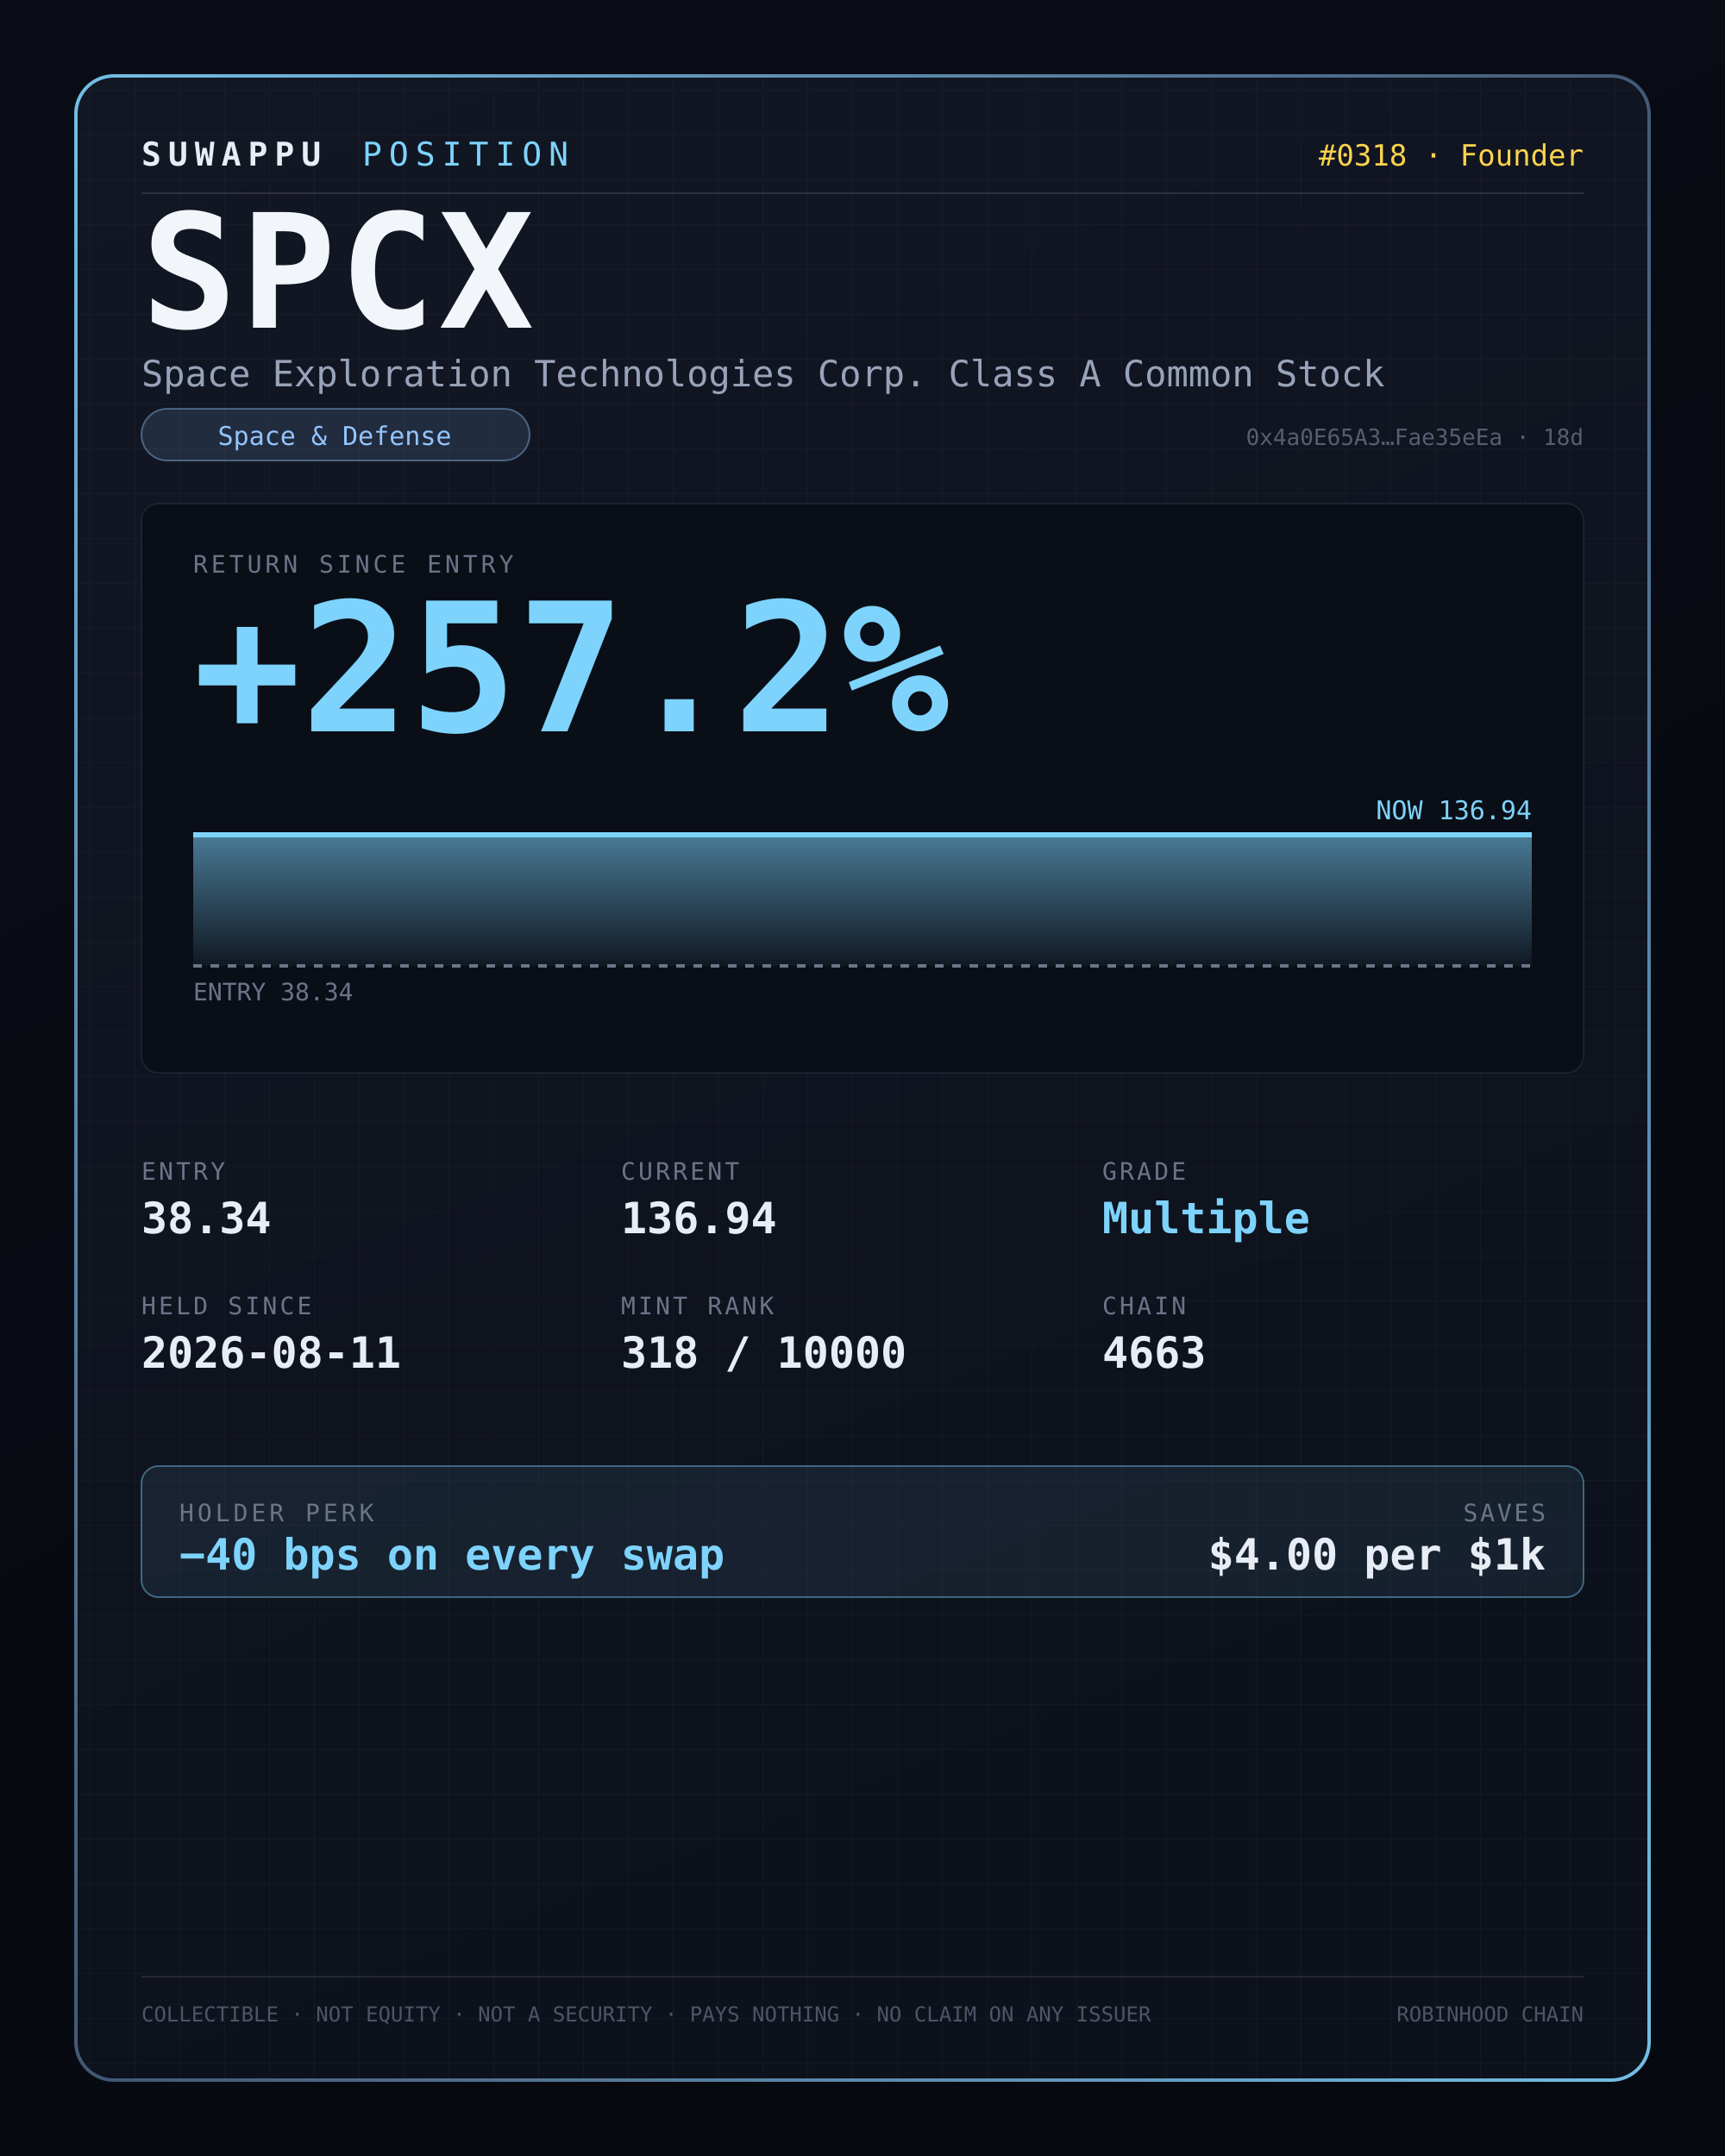
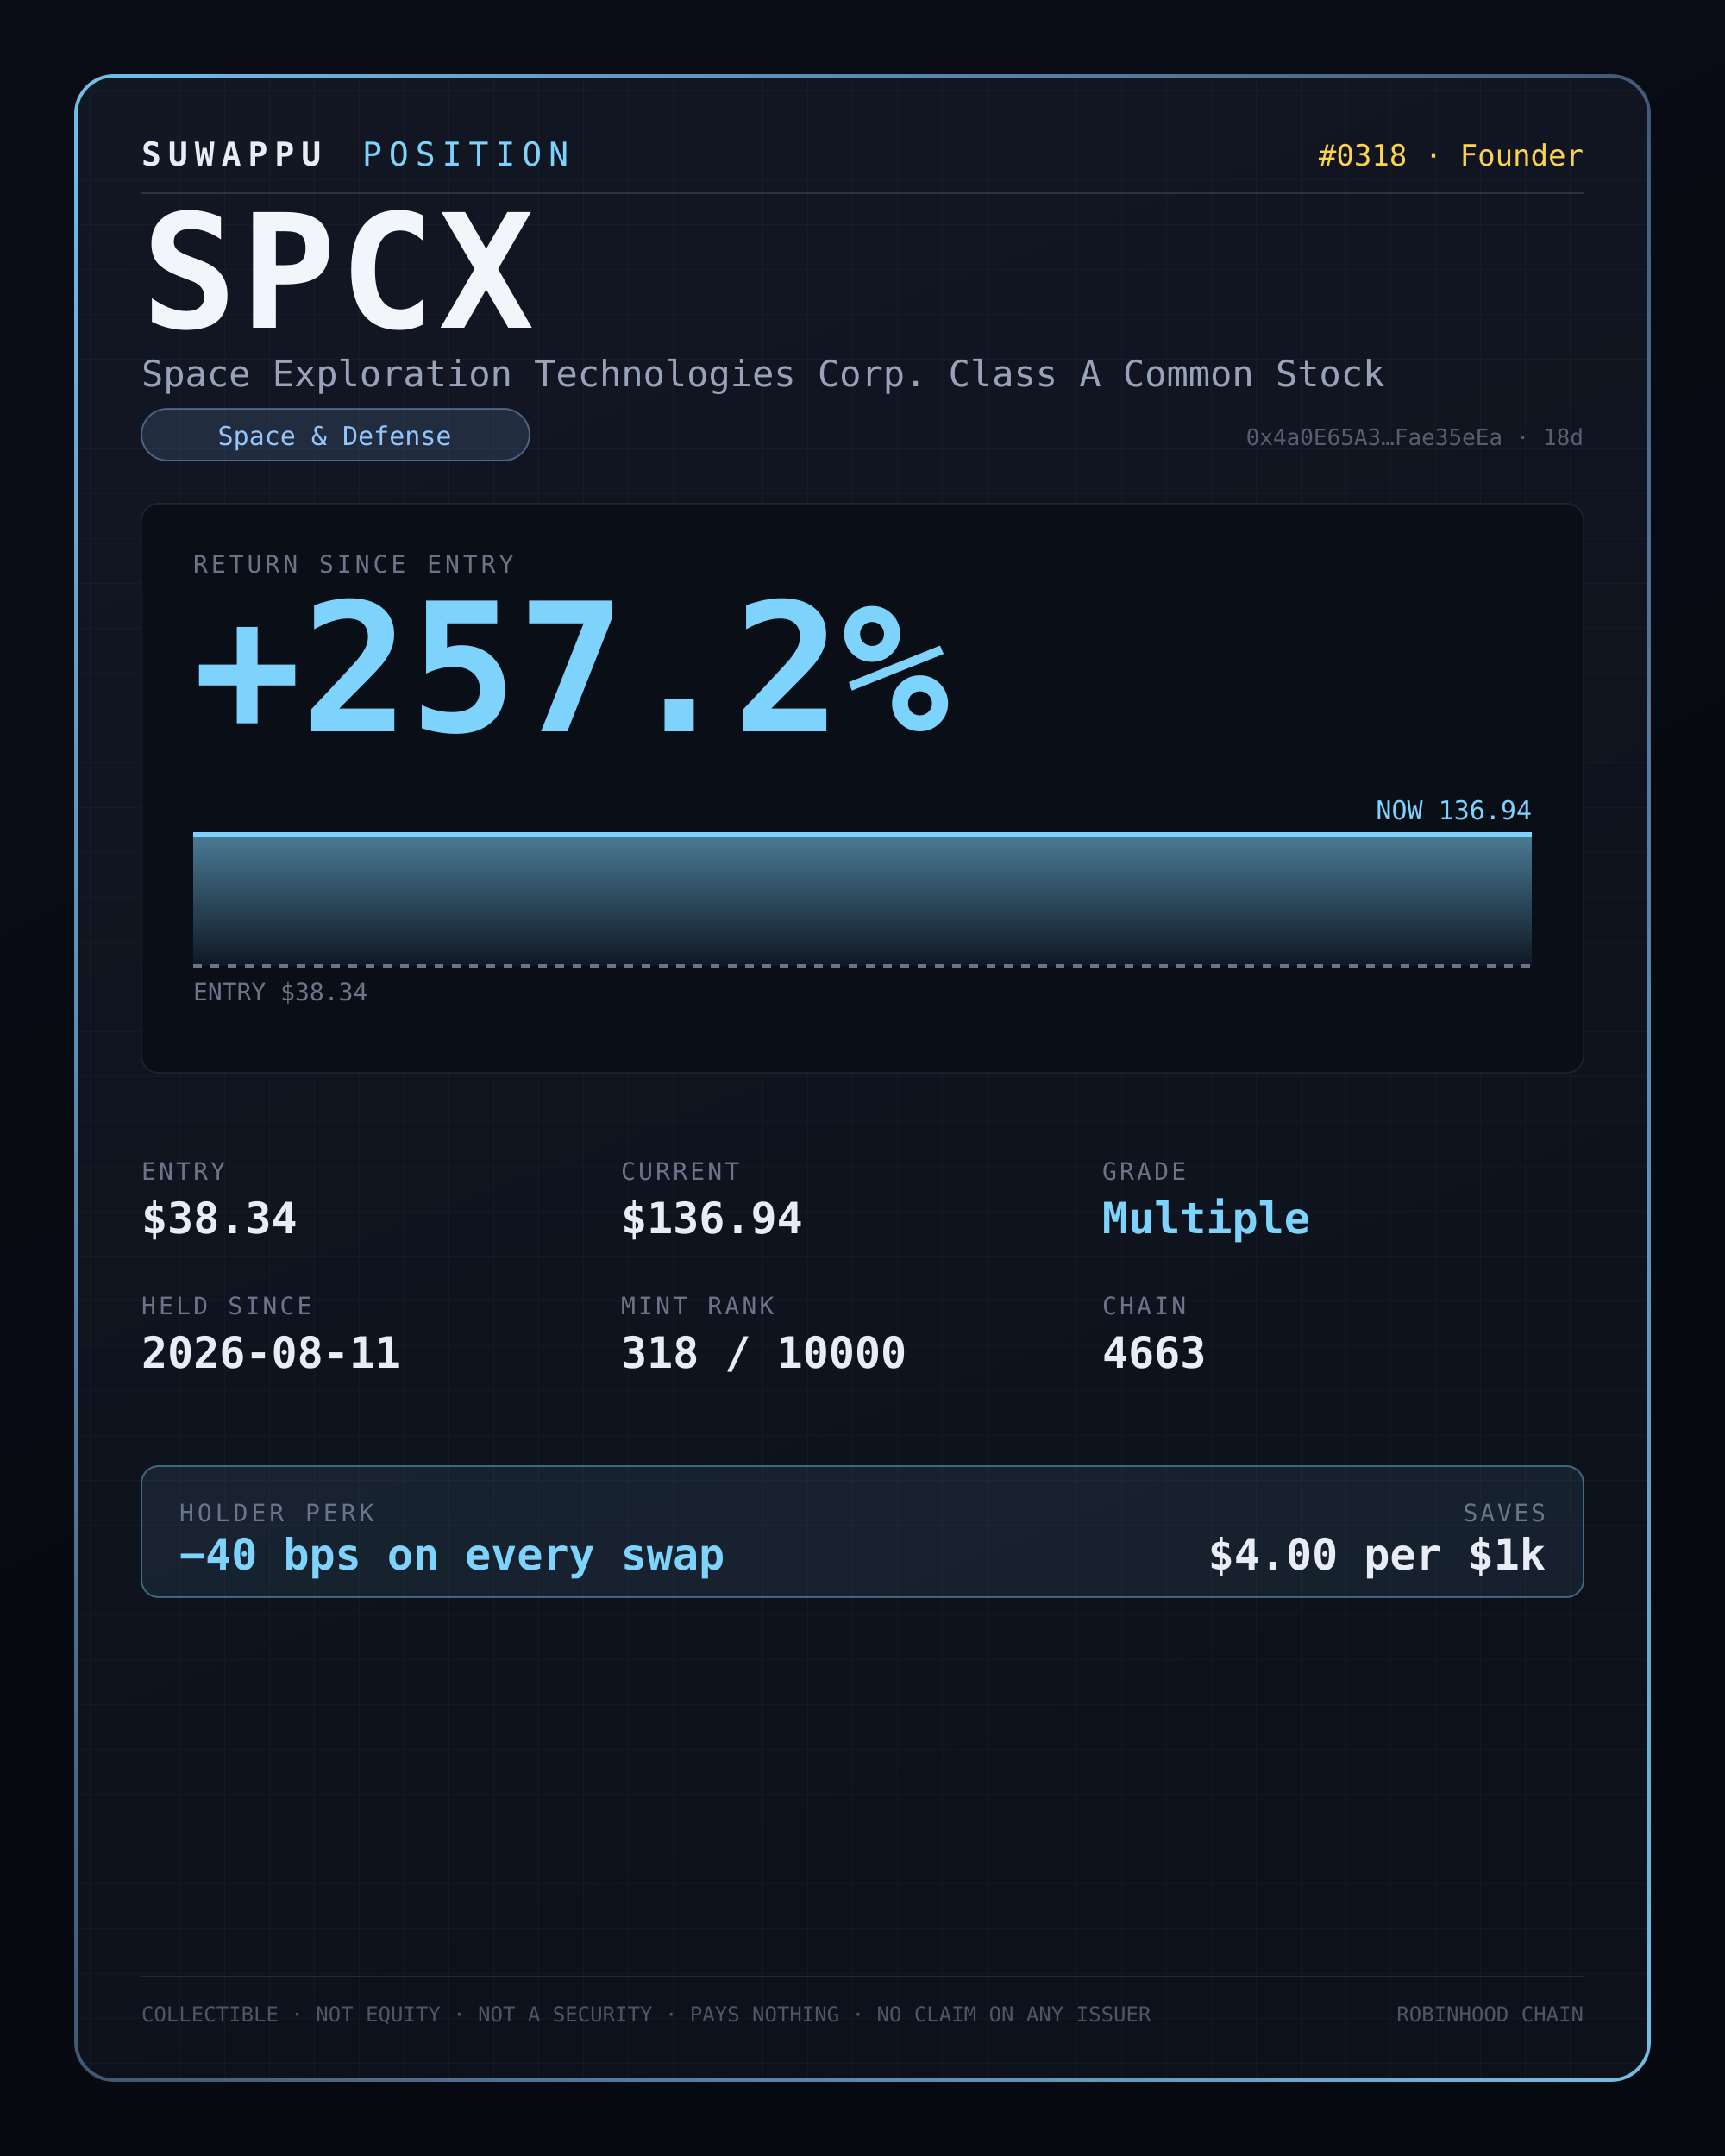
<svg xmlns="http://www.w3.org/2000/svg" viewBox="0 0 1000 1250" width="1000" height="1250">
  <defs>
    <linearGradient id="bg" x1="0" y1="0" x2="0.4" y2="1">
      <stop offset="0" stop-color="#0a0d16" />
      <stop offset="1" stop-color="#070910" />
    </linearGradient>
    <linearGradient id="card" x1="0" y1="0" x2="0.3" y2="1">
      <stop offset="0" stop-color="#121724" />
      <stop offset="1" stop-color="#0d111b" />
    </linearGradient>
    <linearGradient id="edge" x1="0" y1="0" x2="1" y2="1">
      <stop offset="0" stop-color="#7dd3fc" stop-opacity="0.9" />
      <stop offset="0.5" stop-color="#93c5fd" stop-opacity="0.4" />
      <stop offset="1" stop-color="#7dd3fc" stop-opacity="0.9" />
    </linearGradient>
    <linearGradient id="delta" x1="0" y1="0" x2="0" y2="1">
      <stop offset="0" stop-color="#7dd3fc" stop-opacity="0.55" />
      <stop offset="1" stop-color="#7dd3fc" stop-opacity="0.05" />
    </linearGradient>
    <pattern id="grid" width="26" height="26" patternUnits="userSpaceOnUse">
      <path d="M26 0H0V26" fill="none" stroke="#ffffff" stroke-opacity="0.028" />
    </pattern>
  </defs>
  <rect width="1000" height="1250" fill="url(#bg)" />
  <rect x="44" y="44" width="912" height="1162" rx="22" fill="url(#card)" stroke="url(#edge)" stroke-width="2" />
  <rect x="45" y="45" width="910" height="1160" rx="21" fill="url(#grid)" />
  <text x="82" y="96" font-family="monospace" font-size="19" font-weight="bold" letter-spacing="4" fill="#e8ecf4">SUWAPPU</text>
  <text x="210" y="96" font-family="monospace" font-size="19" letter-spacing="4" fill="#7dd3fc">POSITION</text>
  <text x="918" y="96" text-anchor="end" font-family="monospace" font-size="17" fill="#fcd34d">#0318 · Founder</text>
  <line x1="82" y1="112" x2="918" y2="112" stroke="#ffffff" stroke-opacity="0.12" />
  <text x="82" y="190" font-family="monospace" font-size="92" font-weight="bold" letter-spacing="2" fill="#f2f5fa">SPCX</text>
  <text x="82" y="224" font-family="monospace" font-size="21" fill="#98a2b8">Space Exploration Technologies Corp. Class A Common Stock</text>
  <rect x="82" y="237" width="225" height="30" rx="15" fill="#93c5fd" fill-opacity="0.13" stroke="#93c5fd" stroke-opacity="0.4" />
  <text x="194" y="258" text-anchor="middle" font-family="monospace" font-size="15" fill="#93c5fd">Space &amp; Defense</text>
  <text x="918" y="258" text-anchor="end" font-family="monospace" font-size="13" fill="#565e70">0x4a0E65A3…Fae35eEa · 18d</text>
  <rect x="82" y="292" width="836" height="330" rx="10" fill="#0a0e17" stroke="#ffffff" stroke-opacity="0.07" />
  <text x="112" y="424" font-family="monospace" font-size="104" font-weight="bold" fill="#7dd3fc">+257.2%</text>
  <text x="112" y="332" font-family="monospace" font-size="14" letter-spacing="2" fill="#6b7488">RETURN SINCE ENTRY</text>
  <rect x="112" y="484.0" width="776" height="76.0" fill="url(#delta)" />
  <line x1="112" y1="560.0" x2="888" y2="560.0" stroke="#6b7488" stroke-width="2" stroke-dasharray="5 5" />
  <line x1="112" y1="484.0" x2="888" y2="484.0" stroke="#7dd3fc" stroke-width="3" />
-   <text x="112" y="580.0" font-family="monospace" font-size="14" fill="#6b7488">ENTRY 38.34</text>
+   <text x="112" y="580.0" font-family="monospace" font-size="14" fill="#6b7488">ENTRY $38.34</text>
  <text x="888" y="475.0" text-anchor="end" font-family="monospace" font-size="15" fill="#7dd3fc">NOW 136.94</text>
  <text x="82" y="684" font-family="monospace" font-size="14" letter-spacing="1.6" fill="#6b7488">ENTRY</text>
-   <text x="82" y="715" font-family="monospace" font-size="25" font-weight="bold" fill="#e8ecf4">38.34</text>
+   <text x="82" y="715" font-family="monospace" font-size="25" font-weight="bold" fill="#e8ecf4">$38.34</text>
  <text x="360" y="684" font-family="monospace" font-size="14" letter-spacing="1.6" fill="#6b7488">CURRENT</text>
-   <text x="360" y="715" font-family="monospace" font-size="25" font-weight="bold" fill="#e8ecf4">136.94</text>
+   <text x="360" y="715" font-family="monospace" font-size="25" font-weight="bold" fill="#e8ecf4">$136.94</text>
  <text x="639" y="684" font-family="monospace" font-size="14" letter-spacing="1.6" fill="#6b7488">GRADE</text>
  <text x="639" y="715" font-family="monospace" font-size="25" font-weight="bold" fill="#7dd3fc">Multiple</text>
  <text x="82" y="762" font-family="monospace" font-size="14" letter-spacing="1.6" fill="#6b7488">HELD SINCE</text>
  <text x="82" y="793" font-family="monospace" font-size="25" font-weight="bold" fill="#e8ecf4">2026-08-11</text>
  <text x="360" y="762" font-family="monospace" font-size="14" letter-spacing="1.6" fill="#6b7488">MINT RANK</text>
  <text x="360" y="793" font-family="monospace" font-size="25" font-weight="bold" fill="#e8ecf4">318 / 10000</text>
  <text x="639" y="762" font-family="monospace" font-size="14" letter-spacing="1.6" fill="#6b7488">CHAIN</text>
  <text x="639" y="793" font-family="monospace" font-size="25" font-weight="bold" fill="#e8ecf4">4663</text>
  <rect x="82" y="850" width="836" height="76" rx="10" fill="#7dd3fc" fill-opacity="0.08" stroke="#7dd3fc" stroke-opacity="0.42" />
  <text x="104" y="882" font-family="monospace" font-size="14" letter-spacing="2" fill="#6b7488">HOLDER PERK</text>
  <text x="104" y="910" font-family="monospace" font-size="25" font-weight="bold" fill="#7dd3fc">−40 bps on every swap</text>
  <text x="896" y="882" text-anchor="end" font-family="monospace" font-size="14" letter-spacing="1.4" fill="#6b7488">SAVES</text>
  <text x="896" y="910" text-anchor="end" font-family="monospace" font-size="25" font-weight="bold" fill="#e8ecf4">$4.00 per $1k</text>
  <line x1="82" y1="1146" x2="918" y2="1146" stroke="#ffffff" stroke-opacity="0.10" />
  <text x="82" y="1172" font-family="monospace" font-size="12" fill="#4d5566">COLLECTIBLE · NOT EQUITY · NOT A SECURITY · PAYS NOTHING · NO CLAIM ON ANY ISSUER</text>
  <text x="918" y="1172" text-anchor="end" font-family="monospace" font-size="12" fill="#4d5566">ROBINHOOD CHAIN</text>
</svg>
